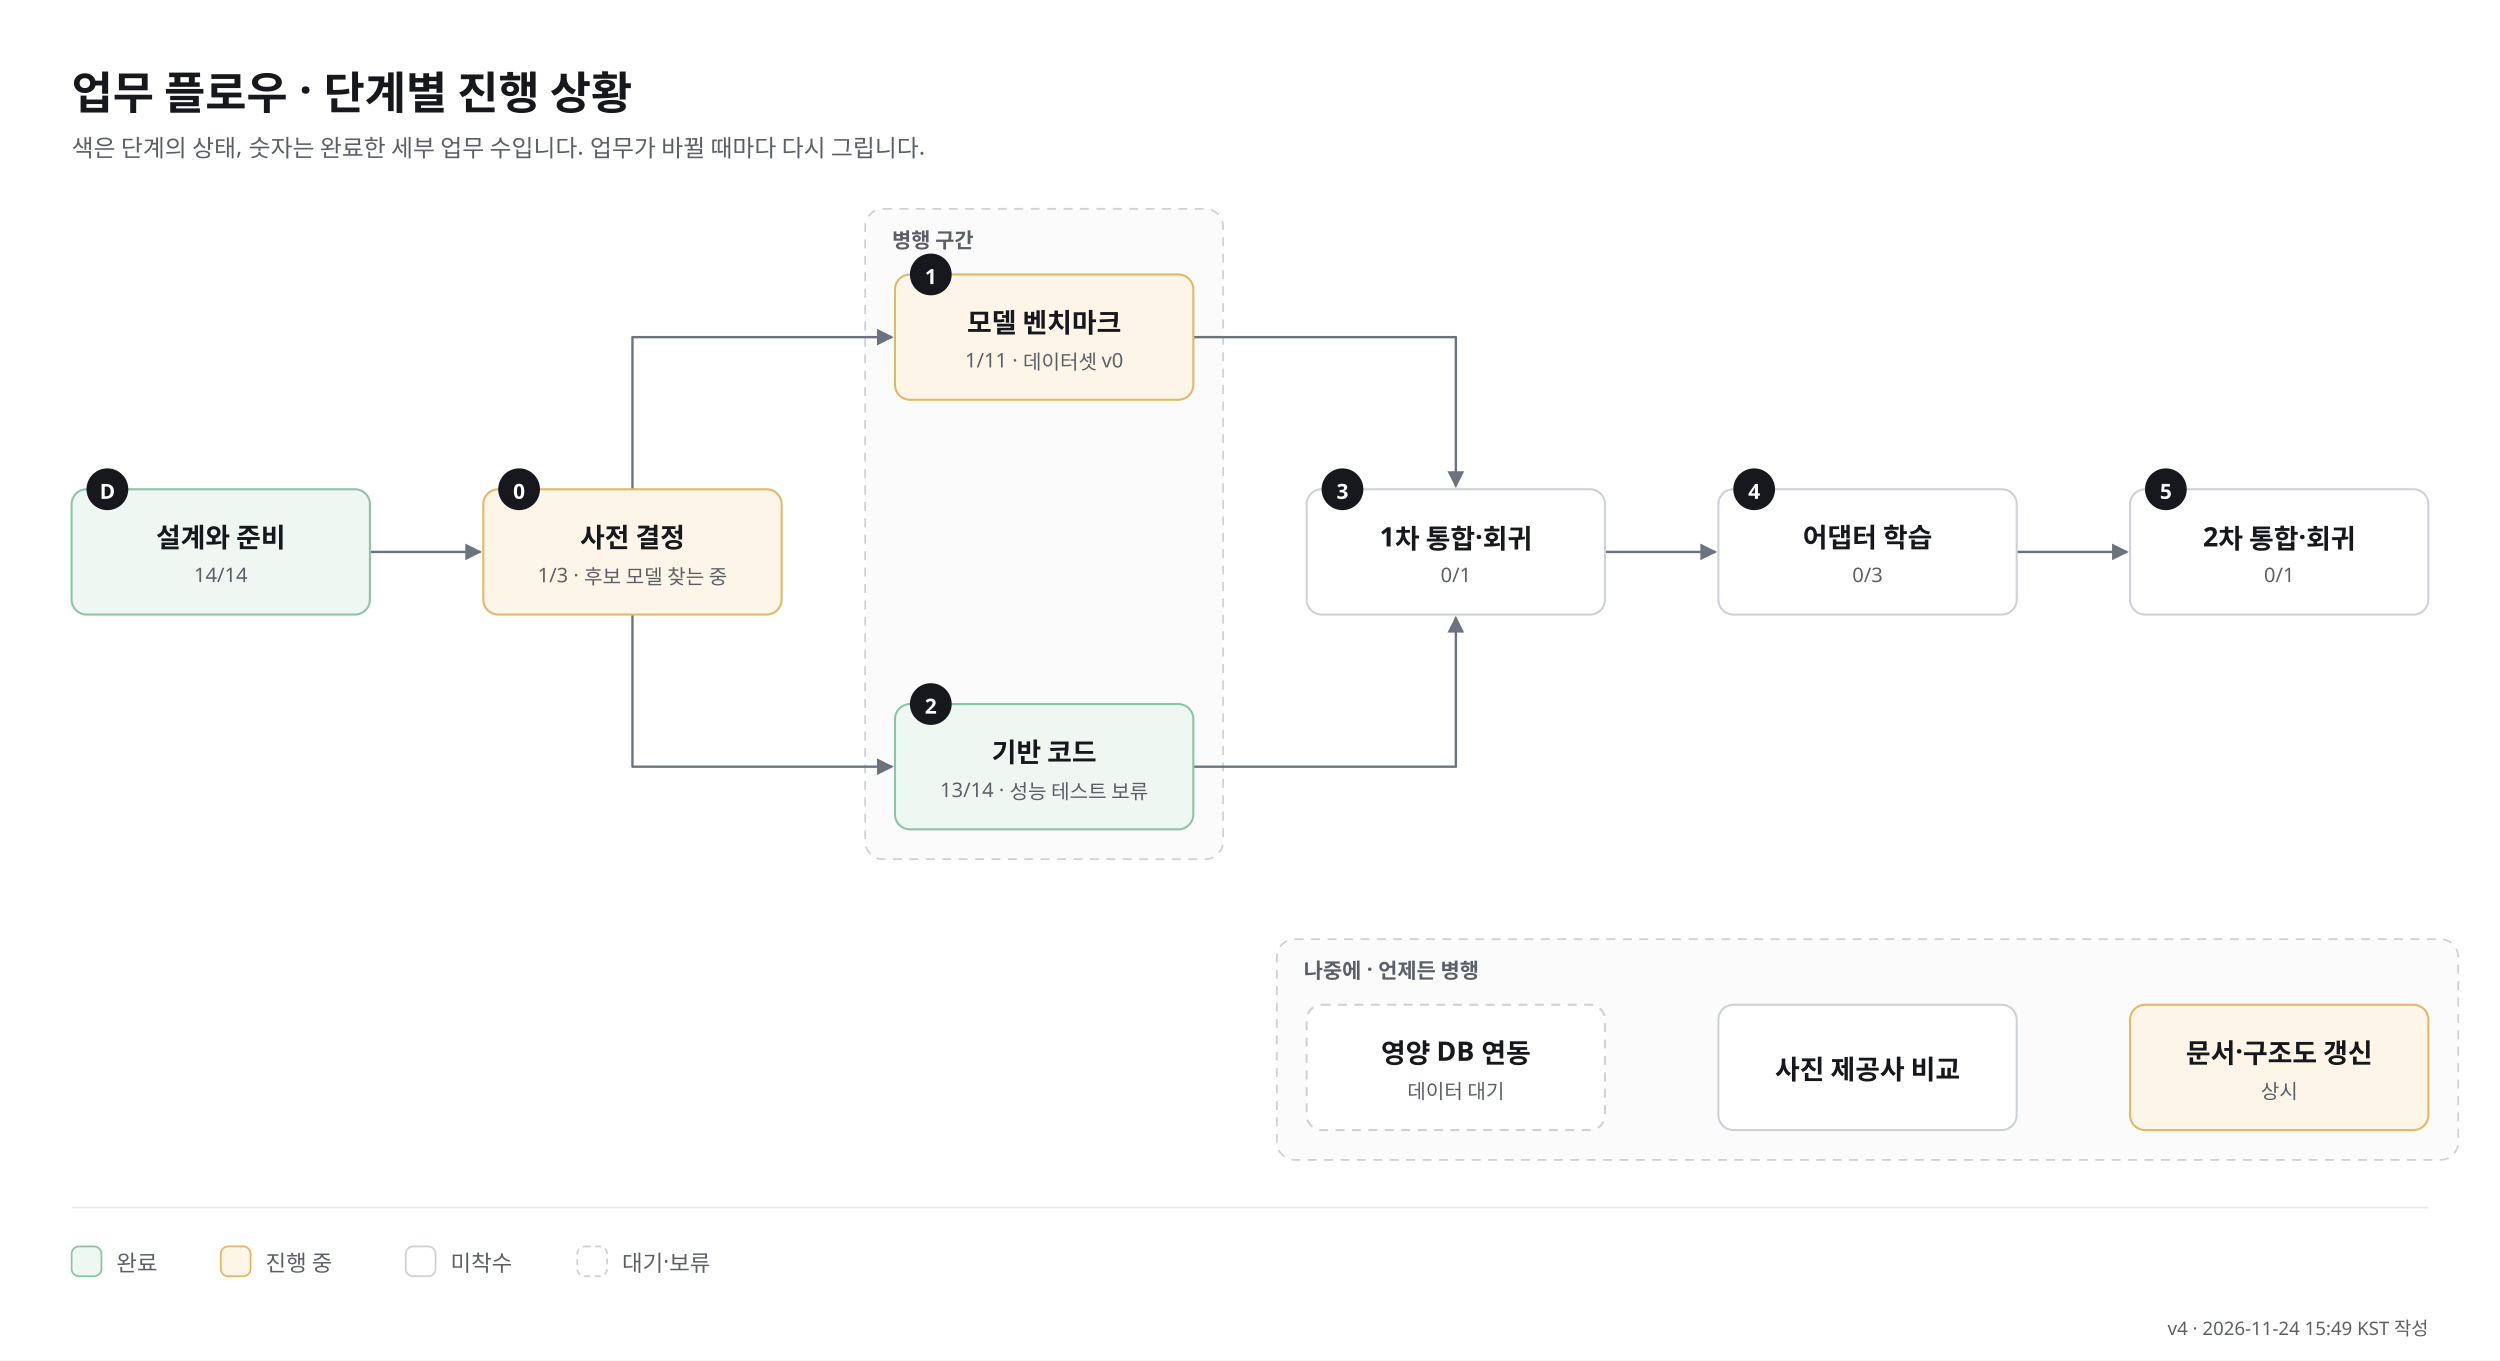
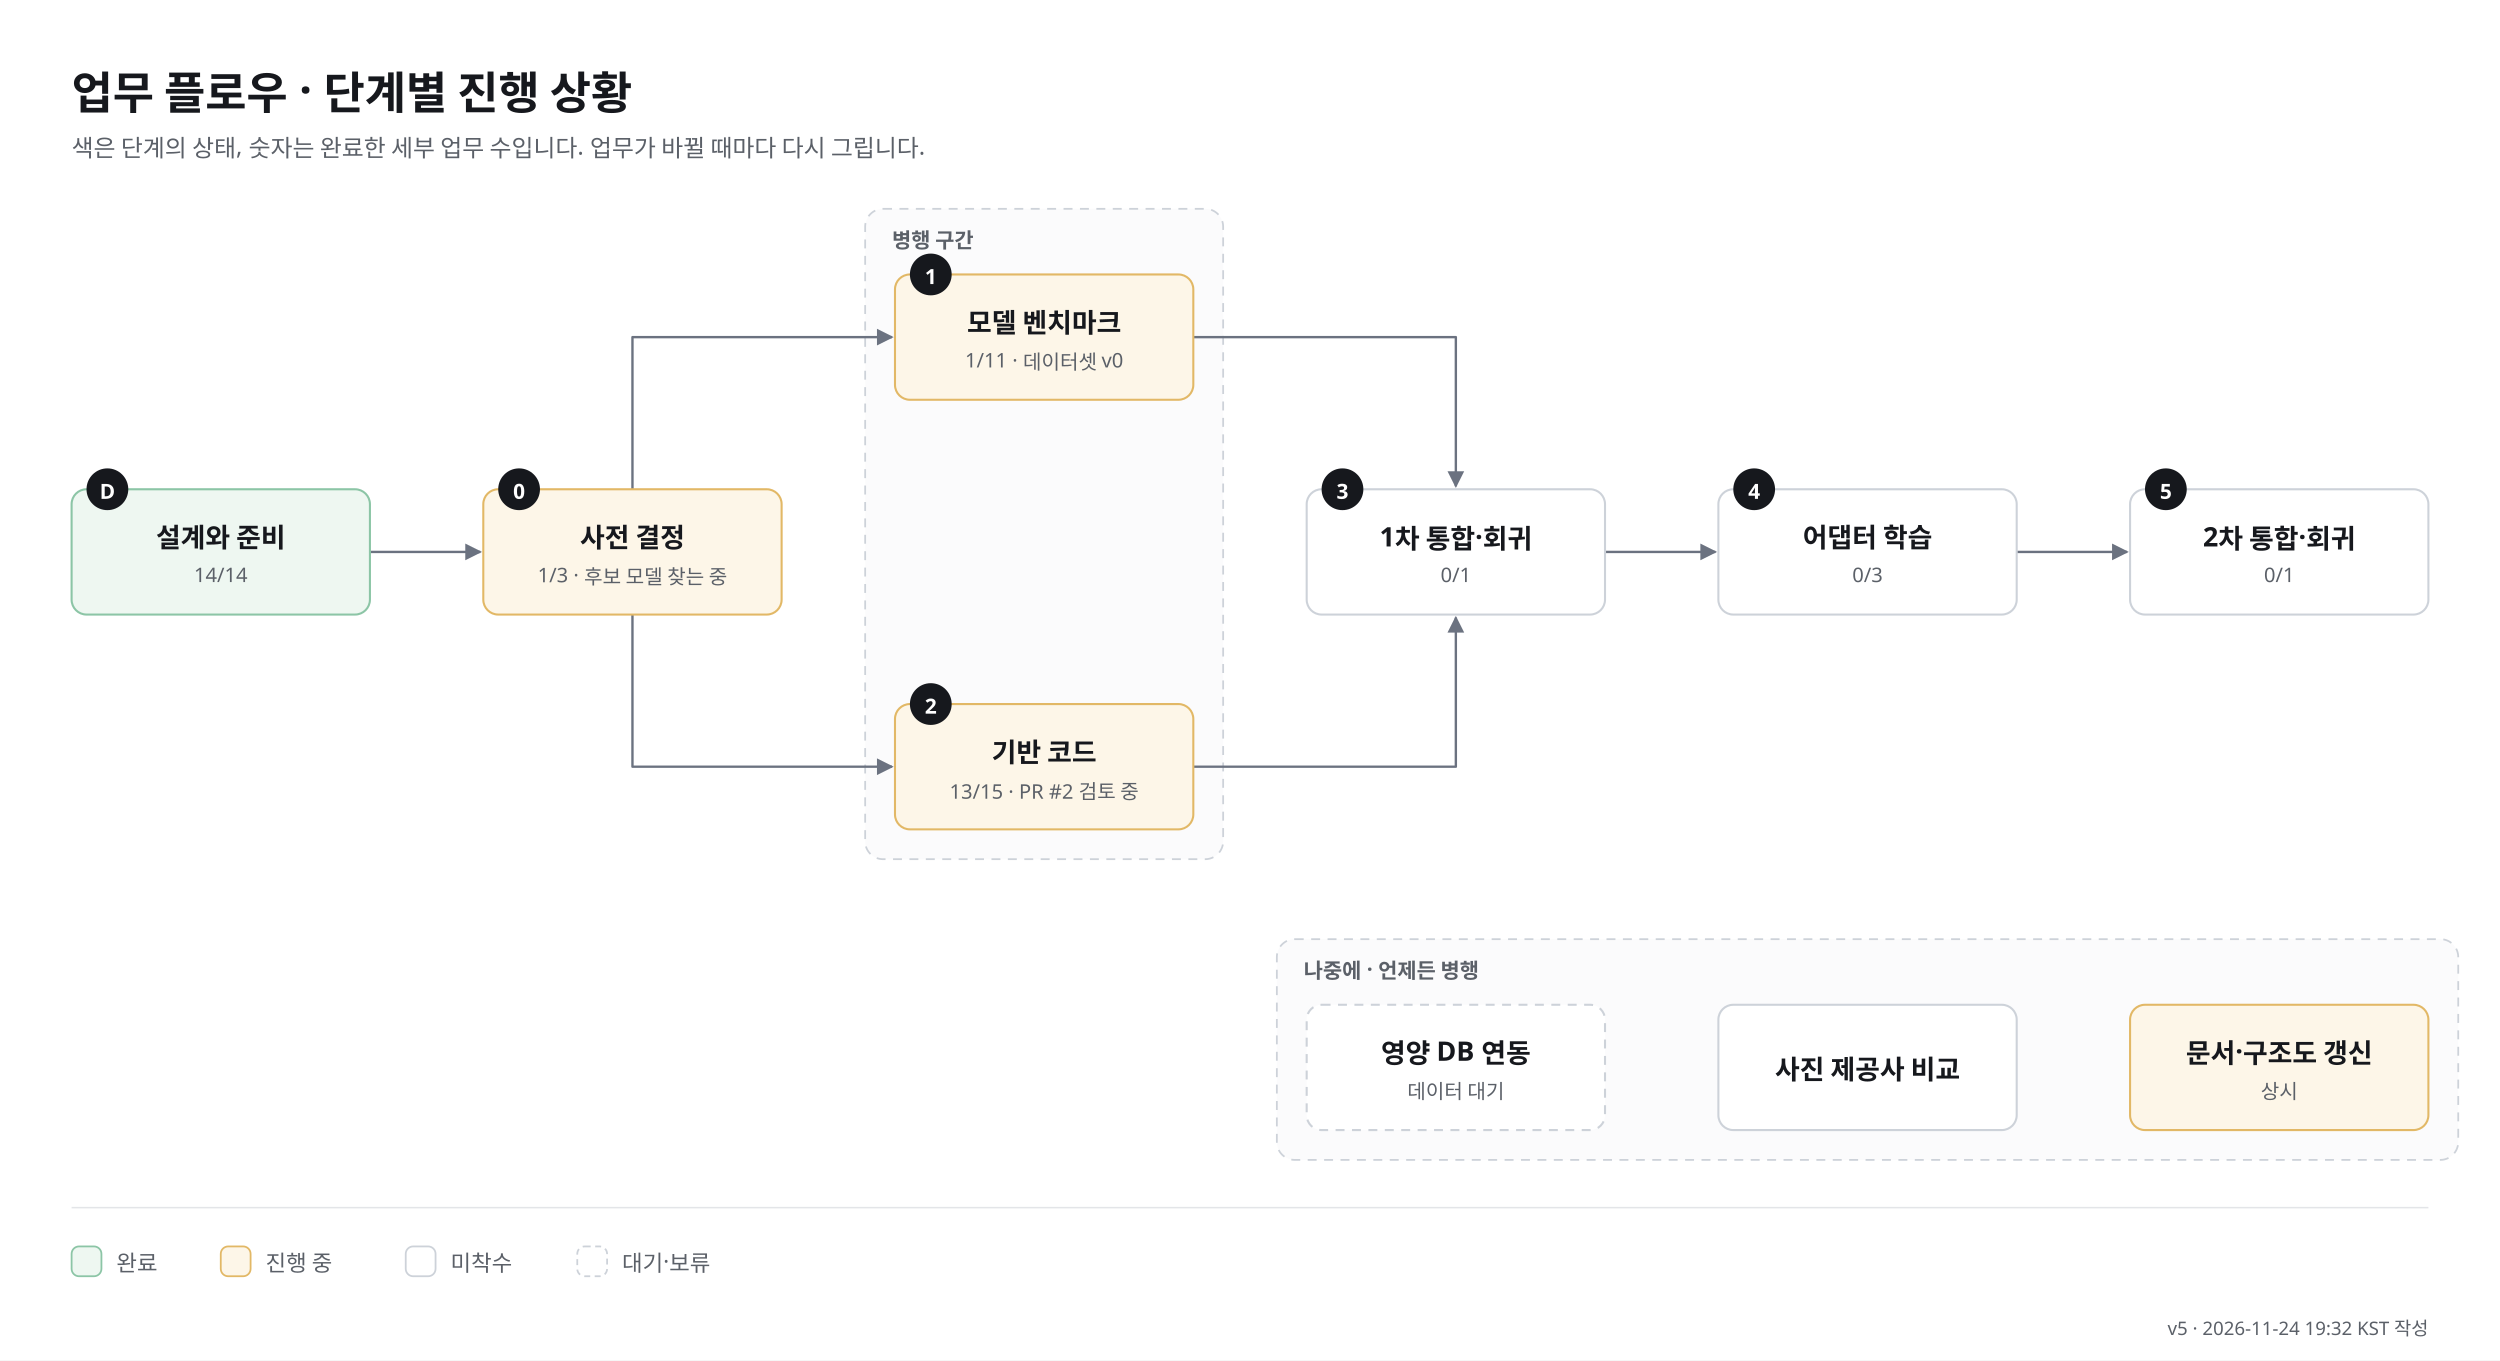
- <svg xmlns="http://www.w3.org/2000/svg" data-spec-hash="dc02708e619f" data-rev="4" data-stamp="2026-11-24 15:49 KST" width="1676" height="912" viewBox="0 0 1676 912" font-family="Apple SD Gothic Neo, Pretendard, Noto Sans KR, sans-serif">
+ <svg xmlns="http://www.w3.org/2000/svg" data-spec-hash="1fb08717c66c" data-rev="5" data-stamp="2026-11-24 19:32 KST" width="1676" height="912" viewBox="0 0 1676 912" font-family="Apple SD Gothic Neo, Pretendard, Noto Sans KR, sans-serif">
  <defs>
    <marker id="ah" viewBox="0 0 10 10" refX="9" refY="5" markerWidth="7" markerHeight="7" orient="auto-start-reverse">
      <path d="M0 0L10 5L0 10z" fill="#6B7280" />
    </marker>
  </defs>
  <rect width="1676" height="912" fill="#FFFFFF" />
  <text x="48.0" y="60.0" font-size="30" font-weight="800" fill="#16181D" text-anchor="start" dominant-baseline="central">업무 플로우 · 단계별 진행 상황</text>
  <text x="48.0" y="98.0" font-size="16" font-weight="400" fill="#5B6068" text-anchor="start" dominant-baseline="central">색은 단계의 상태, 숫자는 완료한 세부 업무 수입니다. 업무가 바뀔 때마다 다시 그립니다.</text>
  <rect x="580.0" y="140.0" width="240.0" height="436.0" rx="12" fill="#FBFBFC" stroke="#CDD2D9" stroke-width="1.2" stroke-dasharray="6 5" />
  <text x="598.0" y="160.0" font-size="14" font-weight="700" fill="#5B6068" text-anchor="start" dominant-baseline="central">병행 구간</text>
  <rect x="856.0" y="629.6" width="792.0" height="148.0" rx="12" fill="#FBFBFC" stroke="#CDD2D9" stroke-width="1.2" stroke-dasharray="6 5" />
  <text x="874.0" y="649.6" font-size="14" font-weight="700" fill="#5B6068" text-anchor="start" dominant-baseline="central">나중에 · 언제든 병행</text>
  <path d="M248.0 370.0 L322.0 370.0" fill="none" stroke="#6B7280" stroke-width="1.6" stroke-linejoin="round" marker-end="url(#ah)" />
  <path d="M424.0 328.0 L424.0 226.0 L598.0 226.0" fill="none" stroke="#6B7280" stroke-width="1.6" stroke-linejoin="round" marker-end="url(#ah)" />
  <path d="M424.0 412.0 L424.0 514.0 L598.0 514.0" fill="none" stroke="#6B7280" stroke-width="1.6" stroke-linejoin="round" marker-end="url(#ah)" />
  <path d="M800.0 226.0 L976.0 226.0 L976.0 326.0" fill="none" stroke="#6B7280" stroke-width="1.6" stroke-linejoin="round" marker-end="url(#ah)" />
  <path d="M800.0 514.0 L976.0 514.0 L976.0 414.0" fill="none" stroke="#6B7280" stroke-width="1.6" stroke-linejoin="round" marker-end="url(#ah)" />
  <path d="M1076.0 370.0 L1150.0 370.0" fill="none" stroke="#6B7280" stroke-width="1.6" stroke-linejoin="round" marker-end="url(#ah)" />
  <path d="M1352.0 370.0 L1426.0 370.0" fill="none" stroke="#6B7280" stroke-width="1.6" stroke-linejoin="round" marker-end="url(#ah)" />
  <rect x="48.0" y="328.0" width="200.0" height="84.0" rx="10" fill="#EEF7F1" stroke="#8CC5A6" stroke-width="1.4" />
  <text x="148.0" y="359.0" font-size="18" font-weight="700" fill="#16181D" text-anchor="middle" dominant-baseline="central">설계와 준비</text>
  <text x="148.0" y="385.0" font-size="13.5" font-weight="400" fill="#5B6068" text-anchor="middle" dominant-baseline="central">14/14</text>
  <circle cx="72" cy="328.0" r="14" fill="#16181D" />
  <text x="72.0" y="329.0" font-size="14" font-weight="700" fill="#FFFFFF" text-anchor="middle" dominant-baseline="central">D</text>
  <rect x="324.0" y="328.0" width="200.0" height="84.0" rx="10" fill="#FDF6E8" stroke="#E2B866" stroke-width="1.4" />
  <text x="424.0" y="359.0" font-size="18" font-weight="700" fill="#16181D" text-anchor="middle" dominant-baseline="central">사전 결정</text>
  <text x="424.0" y="385.0" font-size="13.5" font-weight="400" fill="#5B6068" text-anchor="middle" dominant-baseline="central">1/3 · 후보 모델 찾는 중</text>
  <circle cx="348" cy="328.0" r="14" fill="#16181D" />
  <text x="348.0" y="329.0" font-size="14" font-weight="700" fill="#FFFFFF" text-anchor="middle" dominant-baseline="central">0</text>
  <rect x="600.0" y="184.0" width="200.0" height="84.0" rx="10" fill="#FDF6E8" stroke="#E2B866" stroke-width="1.4" />
  <text x="700.0" y="215.0" font-size="18" font-weight="700" fill="#16181D" text-anchor="middle" dominant-baseline="central">모델 벤치마크</text>
  <text x="700.0" y="241.0" font-size="13.5" font-weight="400" fill="#5B6068" text-anchor="middle" dominant-baseline="central">1/11 · 데이터셋 v0</text>
  <circle cx="624" cy="184.0" r="14" fill="#16181D" />
  <text x="624.0" y="185.0" font-size="14" font-weight="700" fill="#FFFFFF" text-anchor="middle" dominant-baseline="central">1</text>
-   <rect x="600.0" y="472.0" width="200.0" height="84.0" rx="10" fill="#EEF7F1" stroke="#8CC5A6" stroke-width="1.4" />
+   <rect x="600.0" y="472.0" width="200.0" height="84.0" rx="10" fill="#FDF6E8" stroke="#E2B866" stroke-width="1.4" />
  <text x="700.0" y="503.0" font-size="18" font-weight="700" fill="#16181D" text-anchor="middle" dominant-baseline="central">기반 코드</text>
-   <text x="700.0" y="529.0" font-size="13.5" font-weight="400" fill="#5B6068" text-anchor="middle" dominant-baseline="central">13/14 · 성능 테스트 보류</text>
+   <text x="700.0" y="529.0" font-size="13.5" font-weight="400" fill="#5B6068" text-anchor="middle" dominant-baseline="central">13/15 · PR #2 검토 중</text>
  <circle cx="624" cy="472.0" r="14" fill="#16181D" />
  <text x="624.0" y="473.0" font-size="14" font-weight="700" fill="#FFFFFF" text-anchor="middle" dominant-baseline="central">2</text>
  <rect x="876.0" y="328.0" width="200.0" height="84.0" rx="10" fill="#FFFFFF" stroke="#CDD2D9" stroke-width="1.4" />
  <text x="976.0" y="359.0" font-size="18" font-weight="700" fill="#16181D" text-anchor="middle" dominant-baseline="central">1차 통합·회귀</text>
  <text x="976.0" y="385.0" font-size="13.5" font-weight="400" fill="#5B6068" text-anchor="middle" dominant-baseline="central">0/1</text>
  <circle cx="900" cy="328.0" r="14" fill="#16181D" />
  <text x="900.0" y="329.0" font-size="14" font-weight="700" fill="#FFFFFF" text-anchor="middle" dominant-baseline="central">3</text>
  <rect x="1152.0" y="328.0" width="200.0" height="84.0" rx="10" fill="#FFFFFF" stroke="#CDD2D9" stroke-width="1.4" />
  <text x="1252.0" y="359.0" font-size="18" font-weight="700" fill="#16181D" text-anchor="middle" dominant-baseline="central">어댑터 학습</text>
  <text x="1252.0" y="385.0" font-size="13.5" font-weight="400" fill="#5B6068" text-anchor="middle" dominant-baseline="central">0/3</text>
  <circle cx="1176" cy="328.0" r="14" fill="#16181D" />
  <text x="1176.0" y="329.0" font-size="14" font-weight="700" fill="#FFFFFF" text-anchor="middle" dominant-baseline="central">4</text>
  <rect x="1428.0" y="328.0" width="200.0" height="84.0" rx="10" fill="#FFFFFF" stroke="#CDD2D9" stroke-width="1.4" />
  <text x="1528.0" y="359.0" font-size="18" font-weight="700" fill="#16181D" text-anchor="middle" dominant-baseline="central">2차 통합·회귀</text>
  <text x="1528.0" y="385.0" font-size="13.5" font-weight="400" fill="#5B6068" text-anchor="middle" dominant-baseline="central">0/1</text>
  <circle cx="1452" cy="328.0" r="14" fill="#16181D" />
  <text x="1452.0" y="329.0" font-size="14" font-weight="700" fill="#FFFFFF" text-anchor="middle" dominant-baseline="central">5</text>
  <rect x="876.0" y="673.6" width="200.0" height="84.0" rx="10" fill="#FFFFFF" stroke="#CDD2D9" stroke-width="1.4" stroke-dasharray="6 5" />
  <text x="976.0" y="704.6" font-size="18" font-weight="700" fill="#16181D" text-anchor="middle" dominant-baseline="central">영양 DB 연동</text>
  <text x="976.0" y="730.6" font-size="13.5" font-weight="400" fill="#5B6068" text-anchor="middle" dominant-baseline="central">데이터 대기</text>
  <rect x="1152.0" y="673.6" width="200.0" height="84.0" rx="10" fill="#FFFFFF" stroke="#CDD2D9" stroke-width="1.4" />
  <text x="1252.0" y="715.6" font-size="18" font-weight="700" fill="#16181D" text-anchor="middle" dominant-baseline="central">사진 제공사 비교</text>
  <rect x="1428.0" y="673.6" width="200.0" height="84.0" rx="10" fill="#FDF6E8" stroke="#E2B866" stroke-width="1.4" />
  <text x="1528.0" y="704.6" font-size="18" font-weight="700" fill="#16181D" text-anchor="middle" dominant-baseline="central">문서·구조도 갱신</text>
  <text x="1528.0" y="730.6" font-size="13.5" font-weight="400" fill="#5B6068" text-anchor="middle" dominant-baseline="central">상시</text>
  <path d="M48.0 809.6 L1628.0 809.6" fill="none" stroke="#E3E5E8" stroke-width="1" stroke-linejoin="round" />
  <rect x="48.0" y="835.6" width="20.0" height="20.0" rx="5" fill="#EEF7F1" stroke="#8CC5A6" stroke-width="1.2" />
  <text x="78.0" y="845.6" font-size="15" font-weight="400" fill="#5B6068" text-anchor="start" dominant-baseline="central">완료</text>
  <rect x="148.0" y="835.6" width="20.0" height="20.0" rx="5" fill="#FDF6E8" stroke="#E2B866" stroke-width="1.2" />
  <text x="178.0" y="845.6" font-size="15" font-weight="400" fill="#5B6068" text-anchor="start" dominant-baseline="central">진행 중</text>
  <rect x="272.0" y="835.6" width="20.0" height="20.0" rx="5" fill="#FFFFFF" stroke="#CDD2D9" stroke-width="1.2" />
  <text x="302.0" y="845.6" font-size="15" font-weight="400" fill="#5B6068" text-anchor="start" dominant-baseline="central">미착수</text>
  <rect x="387.0" y="835.6" width="20.0" height="20.0" rx="5" fill="#FFFFFF" stroke="#CDD2D9" stroke-width="1.2" stroke-dasharray="4 3" />
  <text x="417.0" y="845.6" font-size="15" font-weight="400" fill="#5B6068" text-anchor="start" dominant-baseline="central">대기·보류</text>
-   <text x="1628.0" y="889.0" font-size="12.5" font-weight="400" fill="#5B6068" text-anchor="end" dominant-baseline="central">v4 · 2026-11-24 15:49 KST 작성</text>
+   <text x="1628.0" y="889.0" font-size="12.5" font-weight="400" fill="#5B6068" text-anchor="end" dominant-baseline="central">v5 · 2026-11-24 19:32 KST 작성</text>
</svg>
